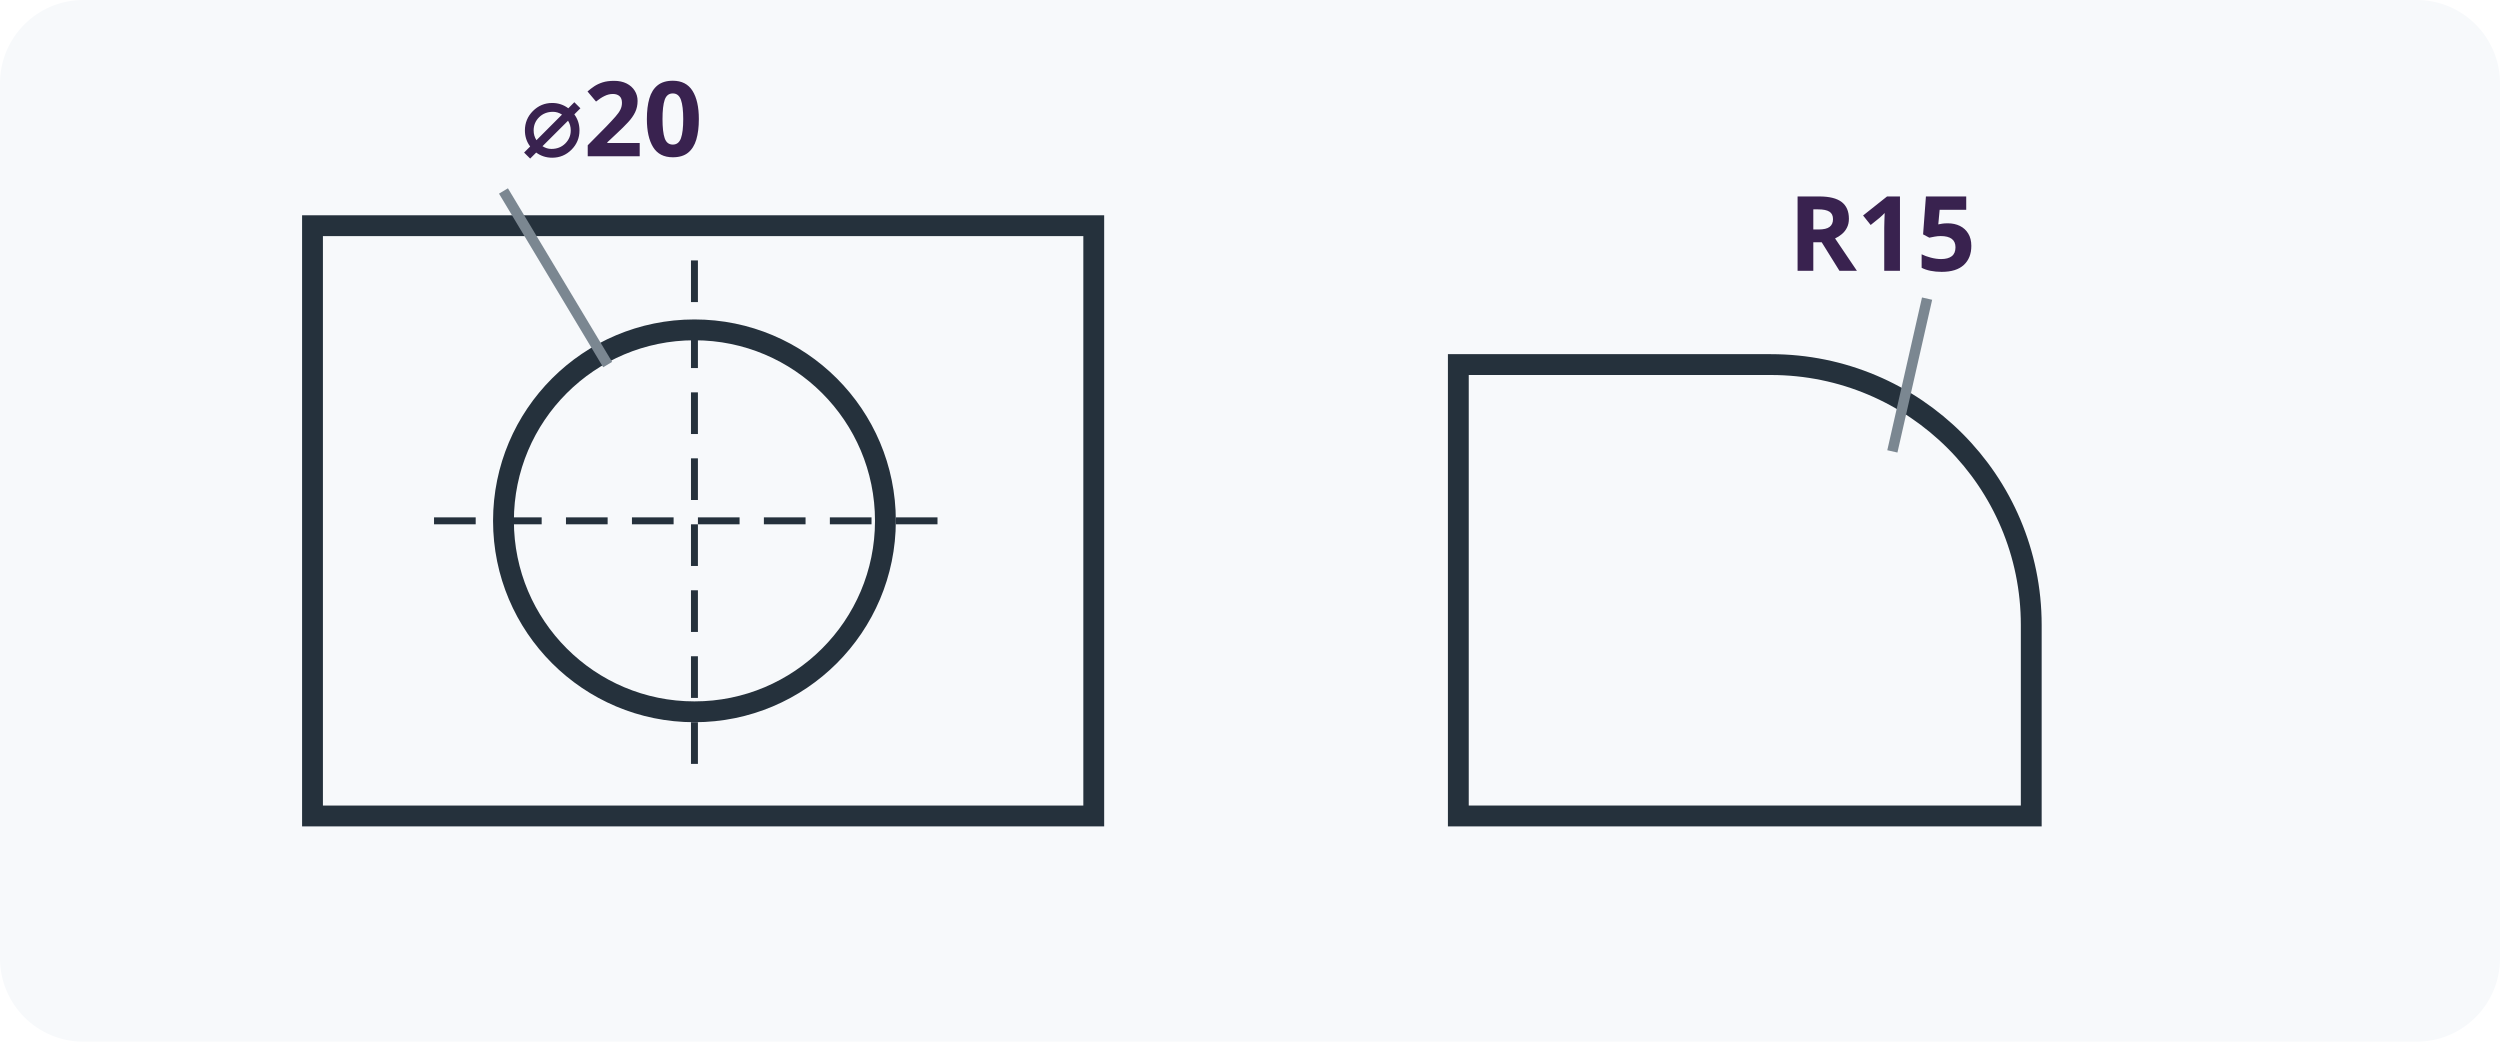
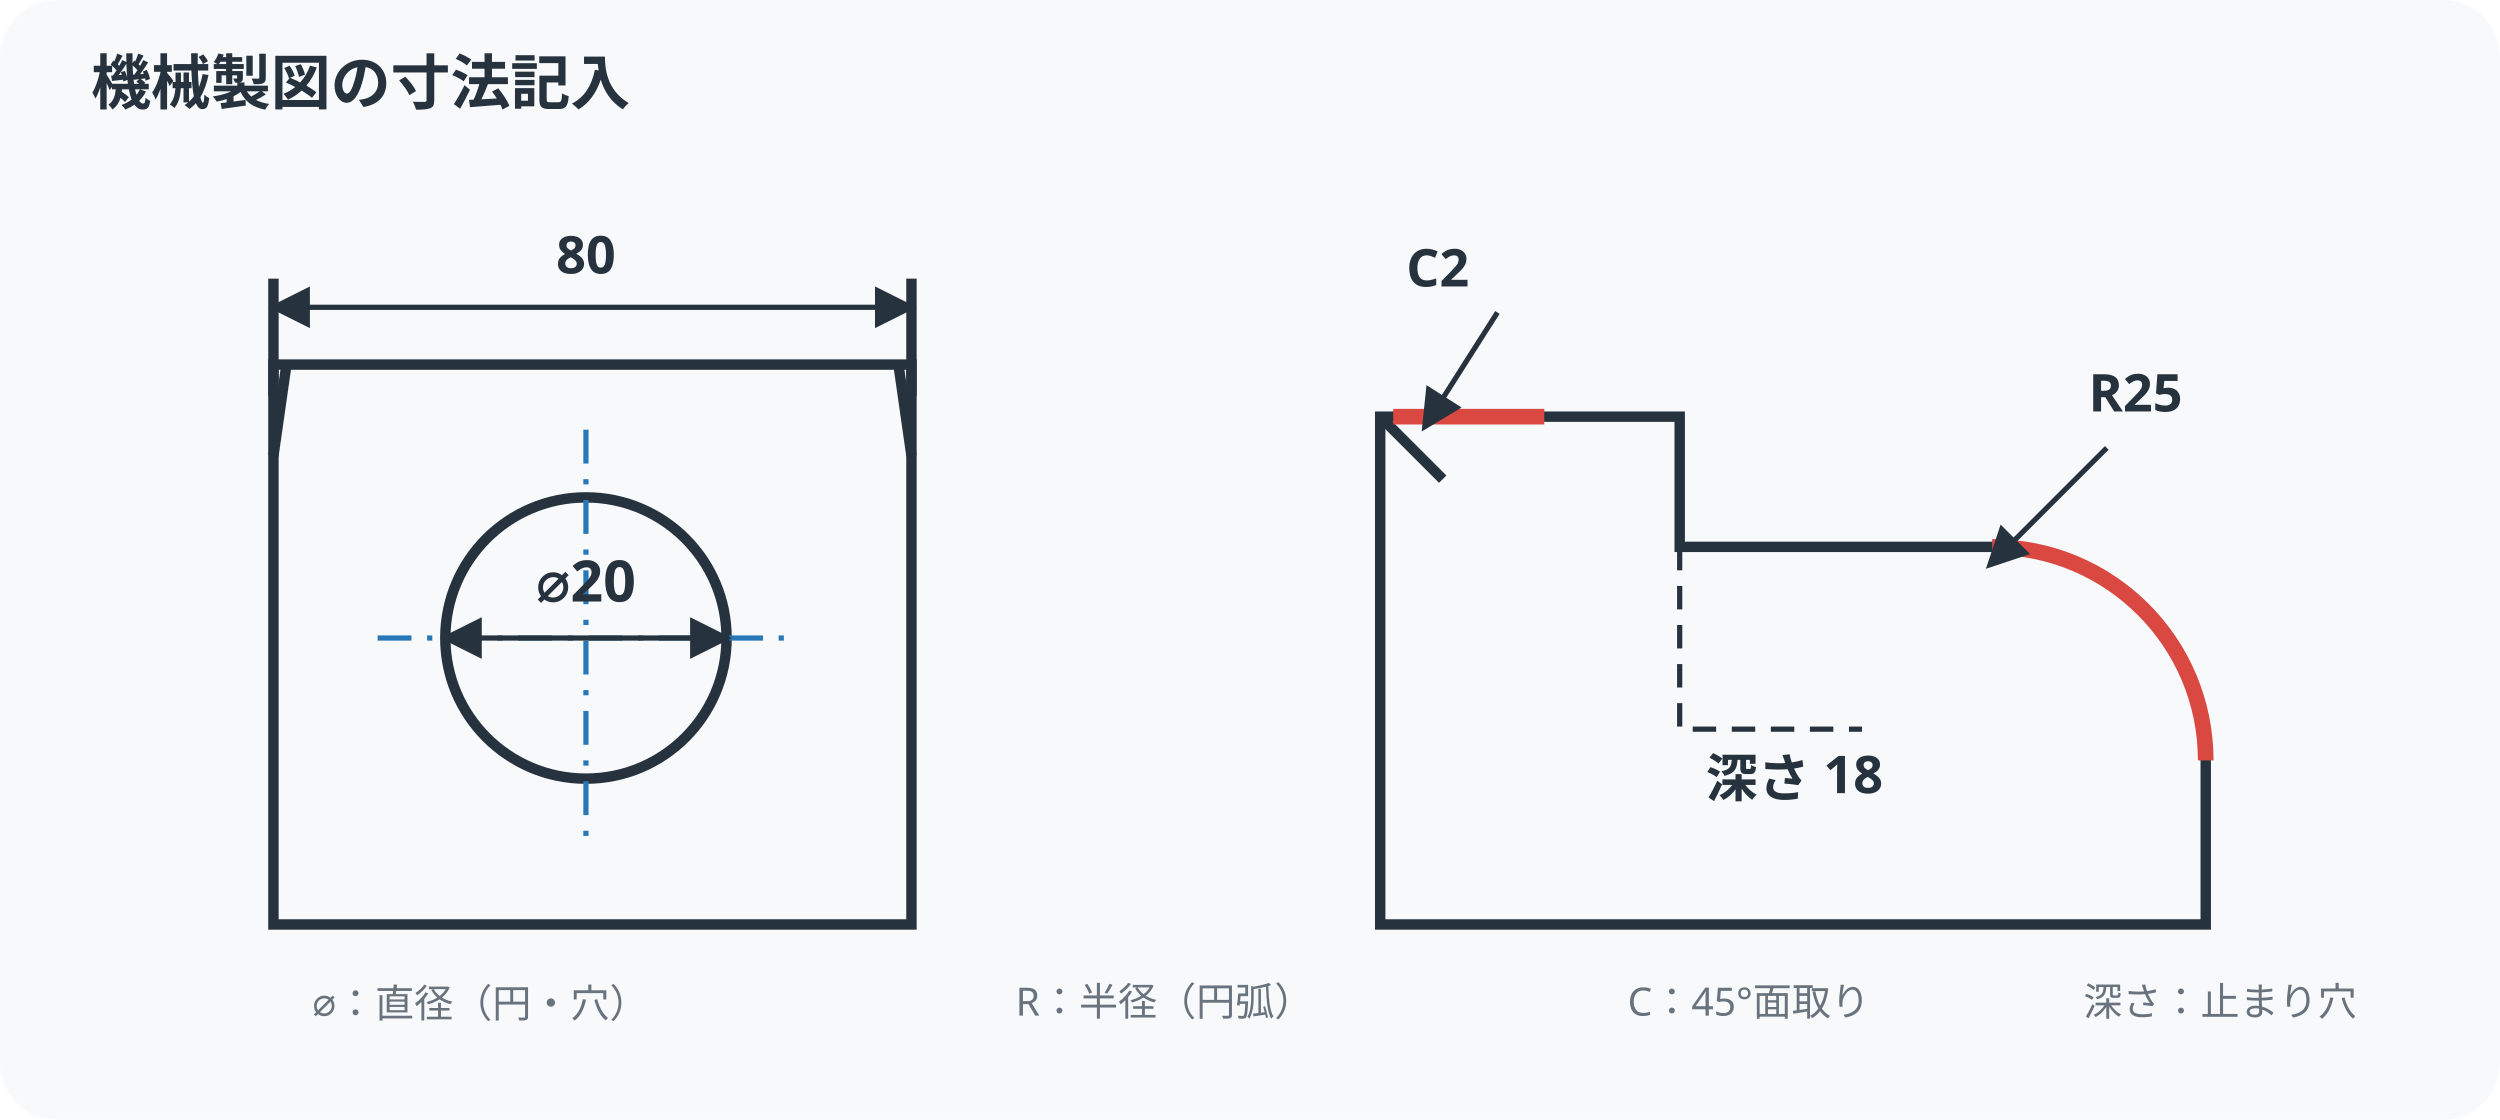
- <svg xmlns="http://www.w3.org/2000/svg" viewBox="0 0 720 300" role="img" aria-labelledby="title desc">
-   <rect width="720" height="300" rx="24" fill="#f7f9fb" />
-   <g fill="none" stroke="#25313c" stroke-width="6">
-     <path d="M90 235V65h225v170z" />
-     <circle cx="200" cy="150" r="55" />
-     <line x1="125" y1="150" x2="275" y2="150" stroke-width="2" stroke-dasharray="12 7" />
-     <line x1="200" y1="75" x2="200" y2="225" stroke-width="2" stroke-dasharray="12 7" />
-     <path d="M420 235V105h90a75 75 0 0 1 75 75v55z" />
+ <svg xmlns="http://www.w3.org/2000/svg" viewBox="0 0 960 430" role="img" aria-labelledby="t d">
+   <defs>
+     <marker id="a" markerWidth="8" markerHeight="8" refX="7" refY="4" orient="auto-start-reverse">
+       <path d="M0 0L8 4 0 8z" fill="#26323d" />
+     </marker>
+   </defs>
+   <rect width="960" height="430" rx="22" fill="#f7f9fb" />
+   <text x="35" y="40" font-family="sans-serif" font-size="23" font-weight="800" fill="#26323d">機械製図の寸法記入</text>
+   <g transform="translate(40 80)" fill="none" stroke="#26323d" stroke-width="4">
+     <path d="M65 60h245v215H65z" />
+     <circle cx="185" cy="165" r="54" />
+     <line x1="105" y1="165" x2="265" y2="165" stroke="#2878b8" stroke-width="2" stroke-dasharray="13 6 2 6" />
+     <line x1="185" y1="85" x2="185" y2="245" stroke="#2878b8" stroke-width="2" stroke-dasharray="13 6 2 6" />
+     <line x1="131" y1="165" x2="239" y2="165" stroke-width="2" marker-start="url(#a)" marker-end="url(#a)" />
+     <path d="M70 60l-5 35M305 60l5 35" />
+     <line x1="65" y1="38" x2="310" y2="38" stroke-width="2" marker-start="url(#a)" marker-end="url(#a)" />
+     <path d="M65 27v45M310 27v45" />
  </g>
-   <g font-family="sans-serif" fill="#39224f" font-size="30" font-weight="700">
-     <text x="150" y="45">⌀20</text>
-     <text x="515" y="78">R15</text>
+   <g font-family="sans-serif" fill="#26323d">
+     <text x="225" y="231" text-anchor="middle" font-size="22" font-weight="800">⌀20</text>
+     <text x="225" y="105" text-anchor="middle" font-size="20" font-weight="800">80</text>
  </g>
-   <g stroke="#7b8791" stroke-width="3">
-     <line x1="145" y1="55" x2="175" y2="105" />
-     <line x1="555" y1="86" x2="545" y2="130" />
+   <g transform="translate(490 80)" fill="none" stroke="#26323d" stroke-width="4">
+     <path d="M40 275V80h115v50h120a82 82 0 0 1 82 82v63z" />
+     <path d="M275 130a82 82 0 0 1 82 82" stroke="#d94841" stroke-width="6" />
+     <path d="M319 92l-45 45" stroke-width="2" marker-end="url(#a)" />
+     <path d="M40 80l24 24" />
+     <line x1="45" y1="80" x2="103" y2="80" stroke="#d94841" stroke-width="6" />
+     <path d="M85 40l-28 44" stroke-width="2" marker-end="url(#a)" />
+     <path d="M155 130v70h70" stroke-dasharray="9 6" stroke-width="2" />
+   </g>
+   <g font-family="sans-serif" fill="#26323d" font-size="20" font-weight="800">
+     <text x="802" y="158">R25</text>
+     <text x="540" y="110">C2</text>
+     <text x="655" y="306">深さ 18</text>
+   </g>
+   <g font-family="sans-serif" font-size="15" fill="#68737e">
+     <text x="120" y="390">⌀：直径（円・穴）</text>
+     <text x="390" y="390">R：半径（円弧）</text>
+     <text x="625" y="390">C：45°面取り</text>
+     <text x="800" y="390">深さ：止まり穴</text>
  </g>
</svg>
